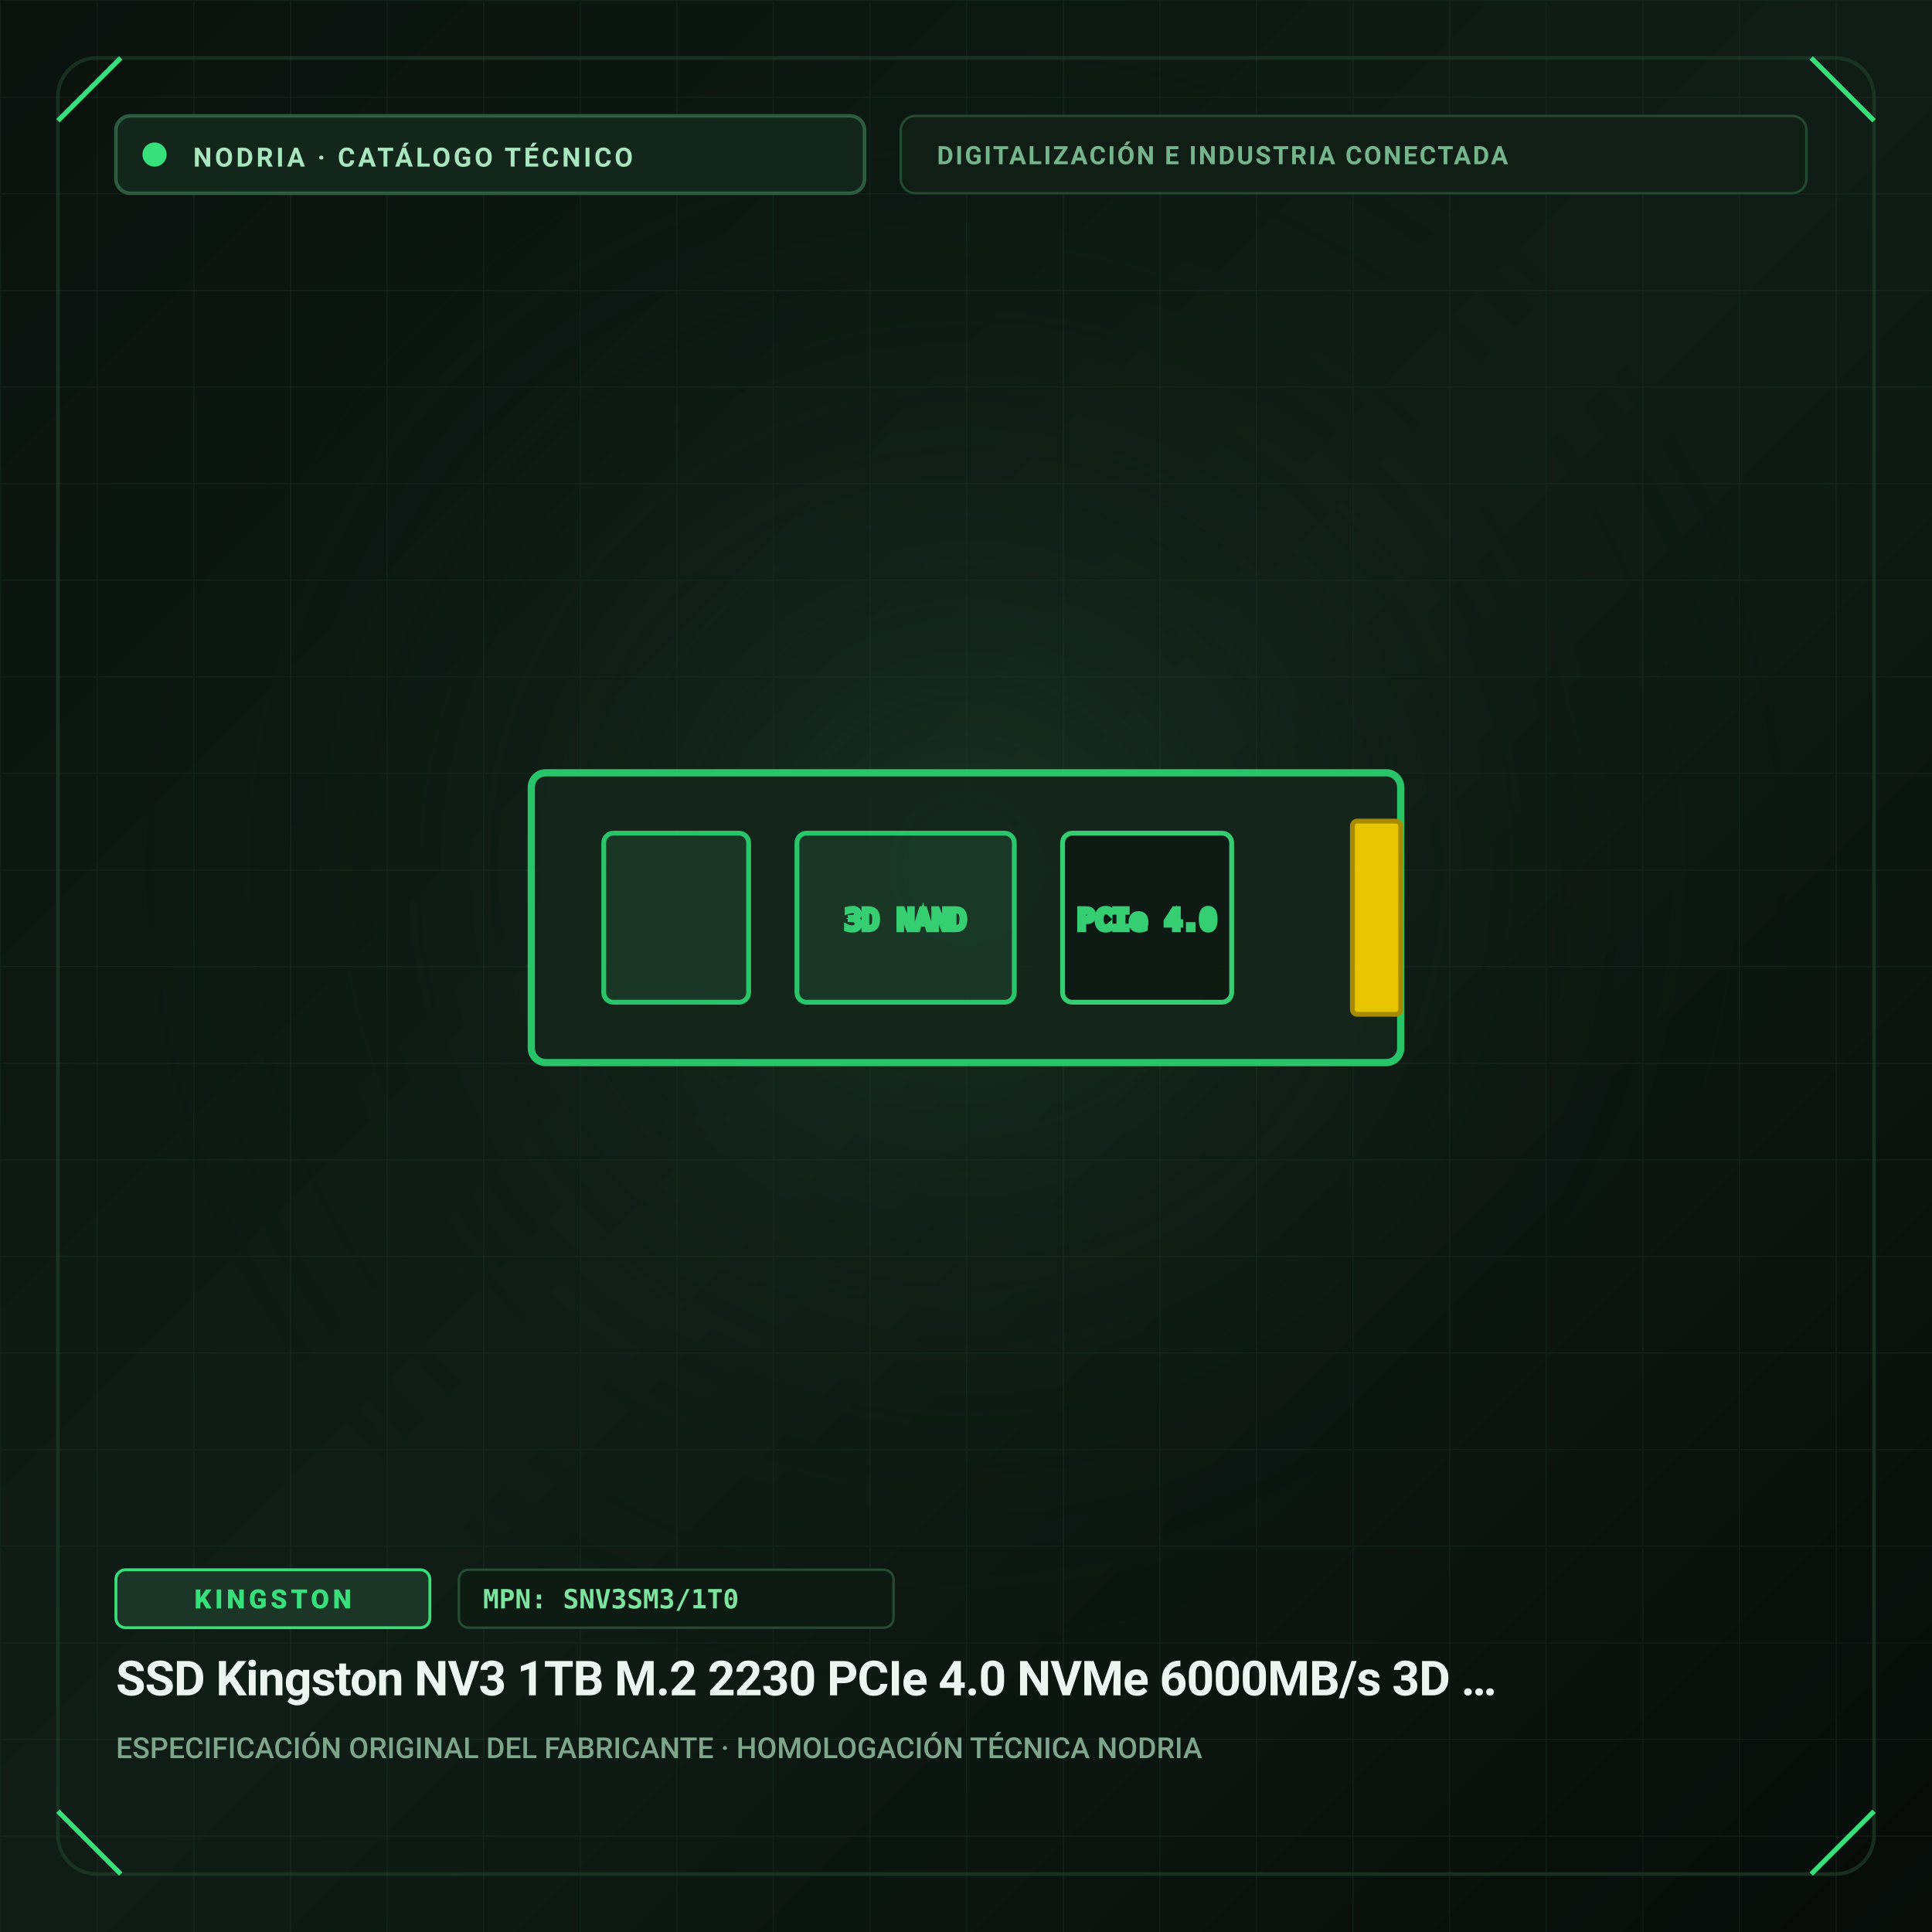
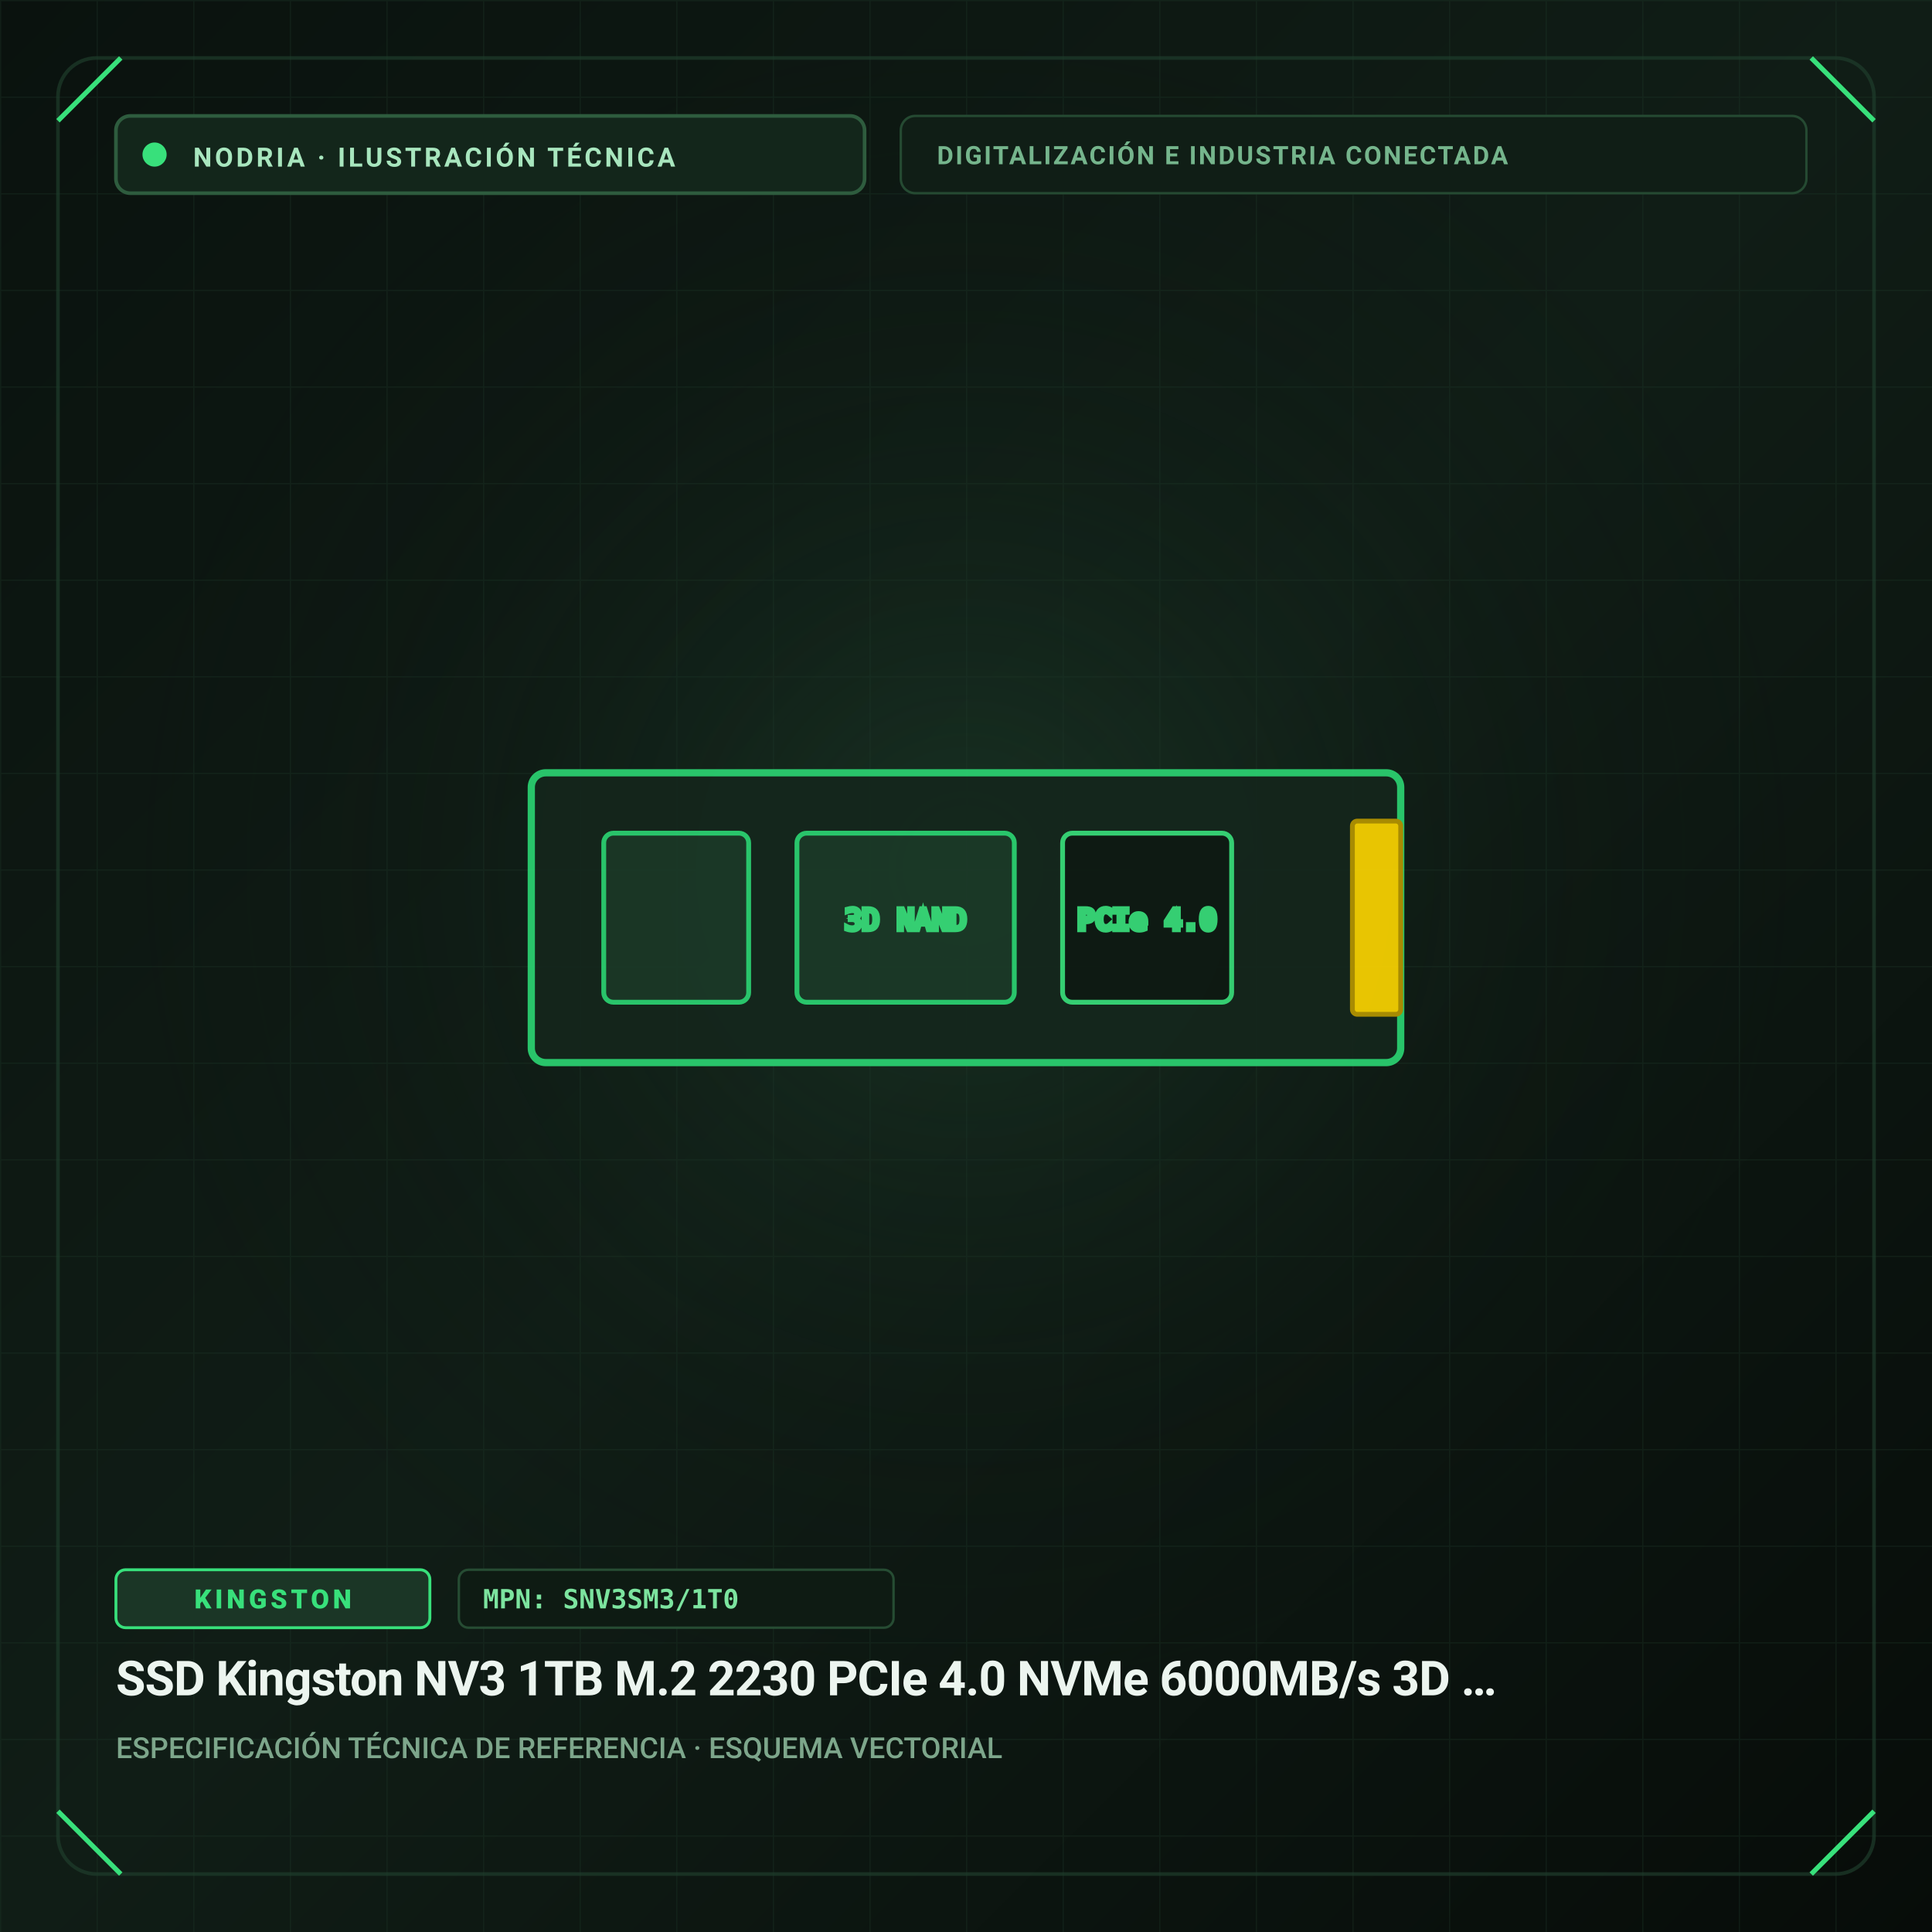
<svg xmlns="http://www.w3.org/2000/svg" viewBox="0 0 800 800" width="800" height="800">
  <defs>
    <linearGradient id="bg-grad" x1="0%" y1="0%" x2="100%" y2="100%">
      <stop offset="0%" stop-color="#0a120e" />
      <stop offset="50%" stop-color="#101d16" />
      <stop offset="100%" stop-color="#070c09" />
    </linearGradient>
    <radialGradient id="center-glow" cx="50%" cy="45%" r="45%">
      <stop offset="0%" stop-color="#234c34" stop-opacity="0.45" />
      <stop offset="70%" stop-color="#101e16" stop-opacity="0.1" />
      <stop offset="100%" stop-color="#0a120e" stop-opacity="0" />
    </radialGradient>
    <pattern id="tech-grid" width="40" height="40" patternUnits="userSpaceOnUse">
      <path d="M 40 0 L 0 0 0 40" fill="none" stroke="#1d3829" stroke-width="1" stroke-opacity="0.35" />
    </pattern>
  </defs>
  <rect width="800" height="800" fill="url(#bg-grad)" />
  <rect width="800" height="800" fill="url(#center-glow)" />
  <rect width="800" height="800" fill="url(#tech-grid)" />
  <rect x="24" y="24" width="752" height="752" rx="16" fill="none" stroke="#1f3d2b" stroke-width="1.5" stroke-opacity="0.7" />
  <line x1="24" y1="50" x2="50" y2="24" stroke="#38e07b" stroke-width="2" />
  <line x1="776" y1="50" x2="750" y2="24" stroke="#38e07b" stroke-width="2" />
  <line x1="24" y1="750" x2="50" y2="776" stroke="#38e07b" stroke-width="2" />
  <line x1="776" y1="750" x2="750" y2="776" stroke="#38e07b" stroke-width="2" />
  <g transform="translate(48, 48)">
    <rect x="0" y="0" width="310" height="32" rx="6" fill="#13261b" stroke="#2e5c3e" stroke-width="1.5" />
    <circle cx="16" cy="16" r="5" fill="#38e07b" />
-     <text x="32" y="21" font-family="-apple-system, BlinkMacSystemFont, 'Segoe UI', Roboto, sans-serif" font-size="11" font-weight="700" fill="#a8e6be" letter-spacing="1.2">NODRIA · CATÁLOGO TÉCNICO</text>
+     <text x="32" y="21" font-family="-apple-system, BlinkMacSystemFont, 'Segoe UI', Roboto, sans-serif" font-size="11" font-weight="700" fill="#a8e6be" letter-spacing="1.2">NODRIA · ILUSTRACIÓN TÉCNICA</text>
    <rect x="325" y="0" width="375" height="32" rx="6" fill="#101e16" stroke="#254a32" stroke-width="1" />
    <text x="340" y="20" font-family="-apple-system, BlinkMacSystemFont, 'Segoe UI', Roboto, sans-serif" font-size="10.5" font-weight="600" fill="#75b58c" letter-spacing="0.8">DIGITALIZACIÓN E INDUSTRIA CONECTADA</text>
  </g>
  <g id="product-schematic">
    <g stroke="#38e07b" stroke-width="2" fill="none" opacity="0.9">
      <rect x="220" y="320" width="360" height="120" rx="6" fill="#14261c" stroke="#2bd673" stroke-width="3" />
      <rect x="560" y="340" width="20" height="80" rx="2" fill="#ffd700" stroke="#b89700" />
      <rect x="440" y="345" width="70" height="70" rx="4" fill="#0d1812" stroke="#38e07b" stroke-width="2" />
      <text x="475" y="385" font-family="monospace" font-size="12" font-weight="bold" fill="#38e07b" text-anchor="middle">PCIe 4.0</text>
      <rect x="330" y="345" width="90" height="70" rx="4" fill="#1b3827" stroke="#2bd673" />
      <text x="375" y="385" font-family="monospace" font-size="12" fill="#2bd673" text-anchor="middle">3D NAND</text>
      <rect x="250" y="345" width="60" height="70" rx="4" fill="#1b3827" stroke="#2bd673" />
    </g>
  </g>
  <g transform="translate(48, 650)">
    <rect x="0" y="0" width="130" height="24" rx="4" fill="#1b3626" stroke="#38e07b" stroke-width="1.2" />
    <text x="65" y="16" font-family="-apple-system, BlinkMacSystemFont, 'Segoe UI', Roboto, sans-serif" font-size="11" font-weight="800" fill="#38e07b" letter-spacing="1.5" text-anchor="middle">KINGSTON</text>
    <rect x="142" y="0" width="180" height="24" rx="4" fill="#0e1b13" stroke="#264c33" stroke-width="1" />
    <text x="152" y="16" font-family="'SF Mono', Consolas, Monaco, monospace" font-size="11" font-weight="600" fill="#7ce49f">MPN: SNV3SM3/1T0</text>
    <text x="0" y="52" font-family="-apple-system, BlinkMacSystemFont, 'Segoe UI', Roboto, sans-serif" font-size="20" font-weight="700" fill="#ecf5ef" letter-spacing="-0.3">
      SSD Kingston NV3 1TB M.2 2230 PCIe 4.0 NVMe 6000MB/s 3D …
    </text>
    <text x="0" y="78" font-family="-apple-system, BlinkMacSystemFont, 'Segoe UI', Roboto, sans-serif" font-size="12" font-weight="500" fill="#7da68b">
-       ESPECIFICACIÓN ORIGINAL DEL FABRICANTE · HOMOLOGACIÓN TÉCNICA NODRIA
+       ESPECIFICACIÓN TÉCNICA DE REFERENCIA · ESQUEMA VECTORIAL
    </text>
  </g>
</svg>
